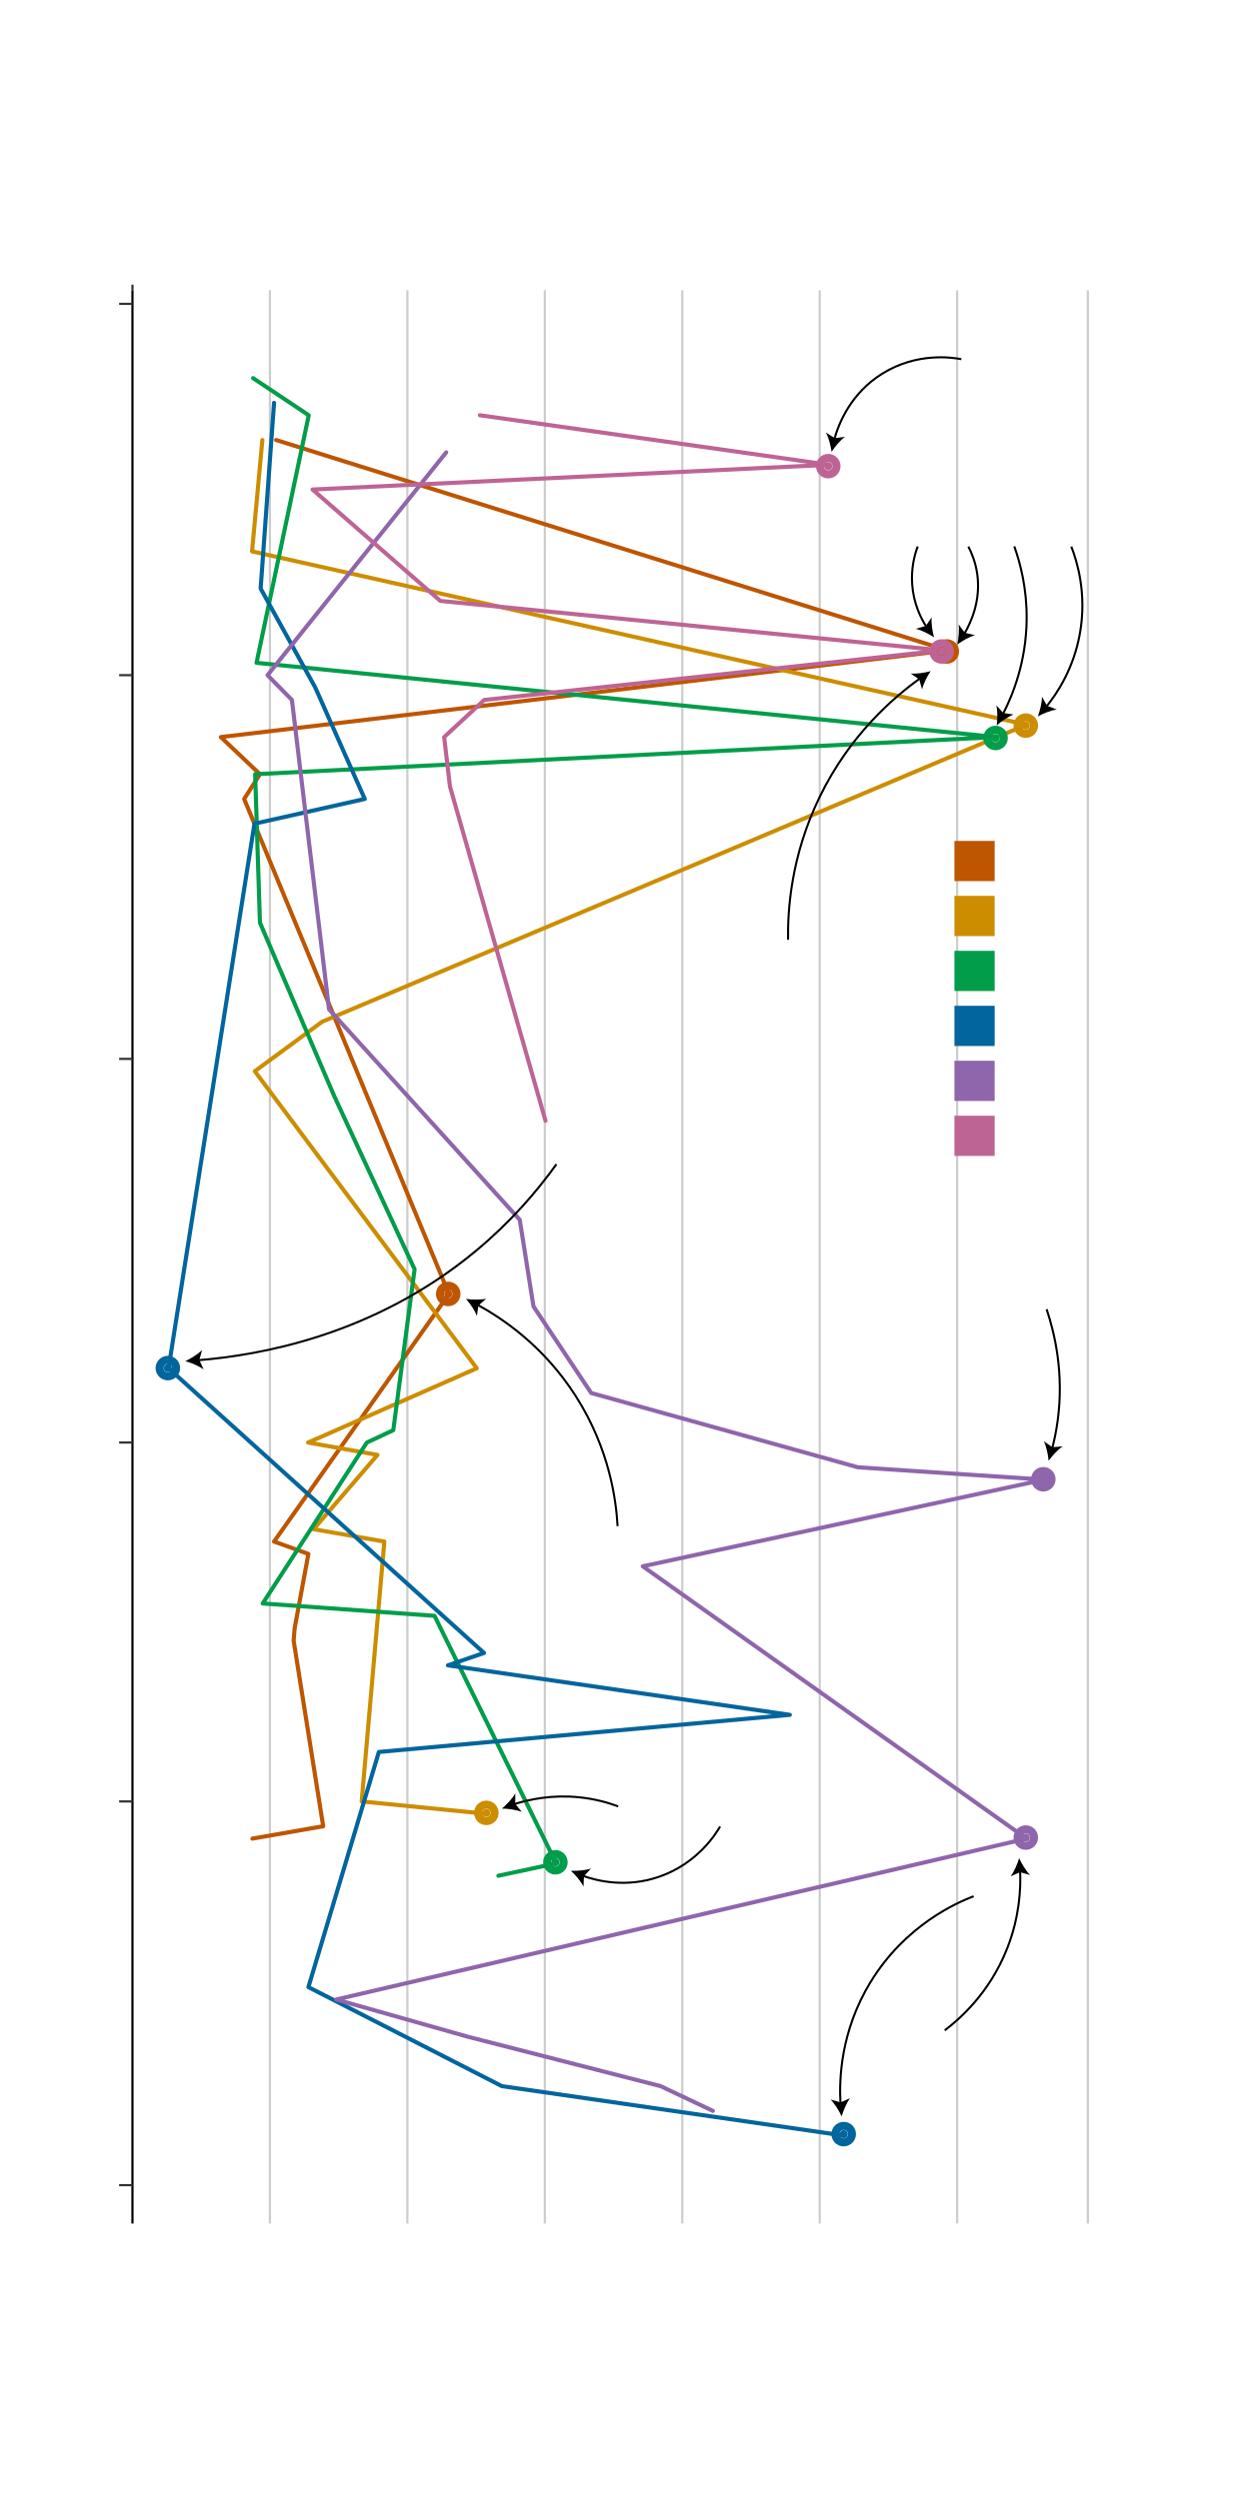
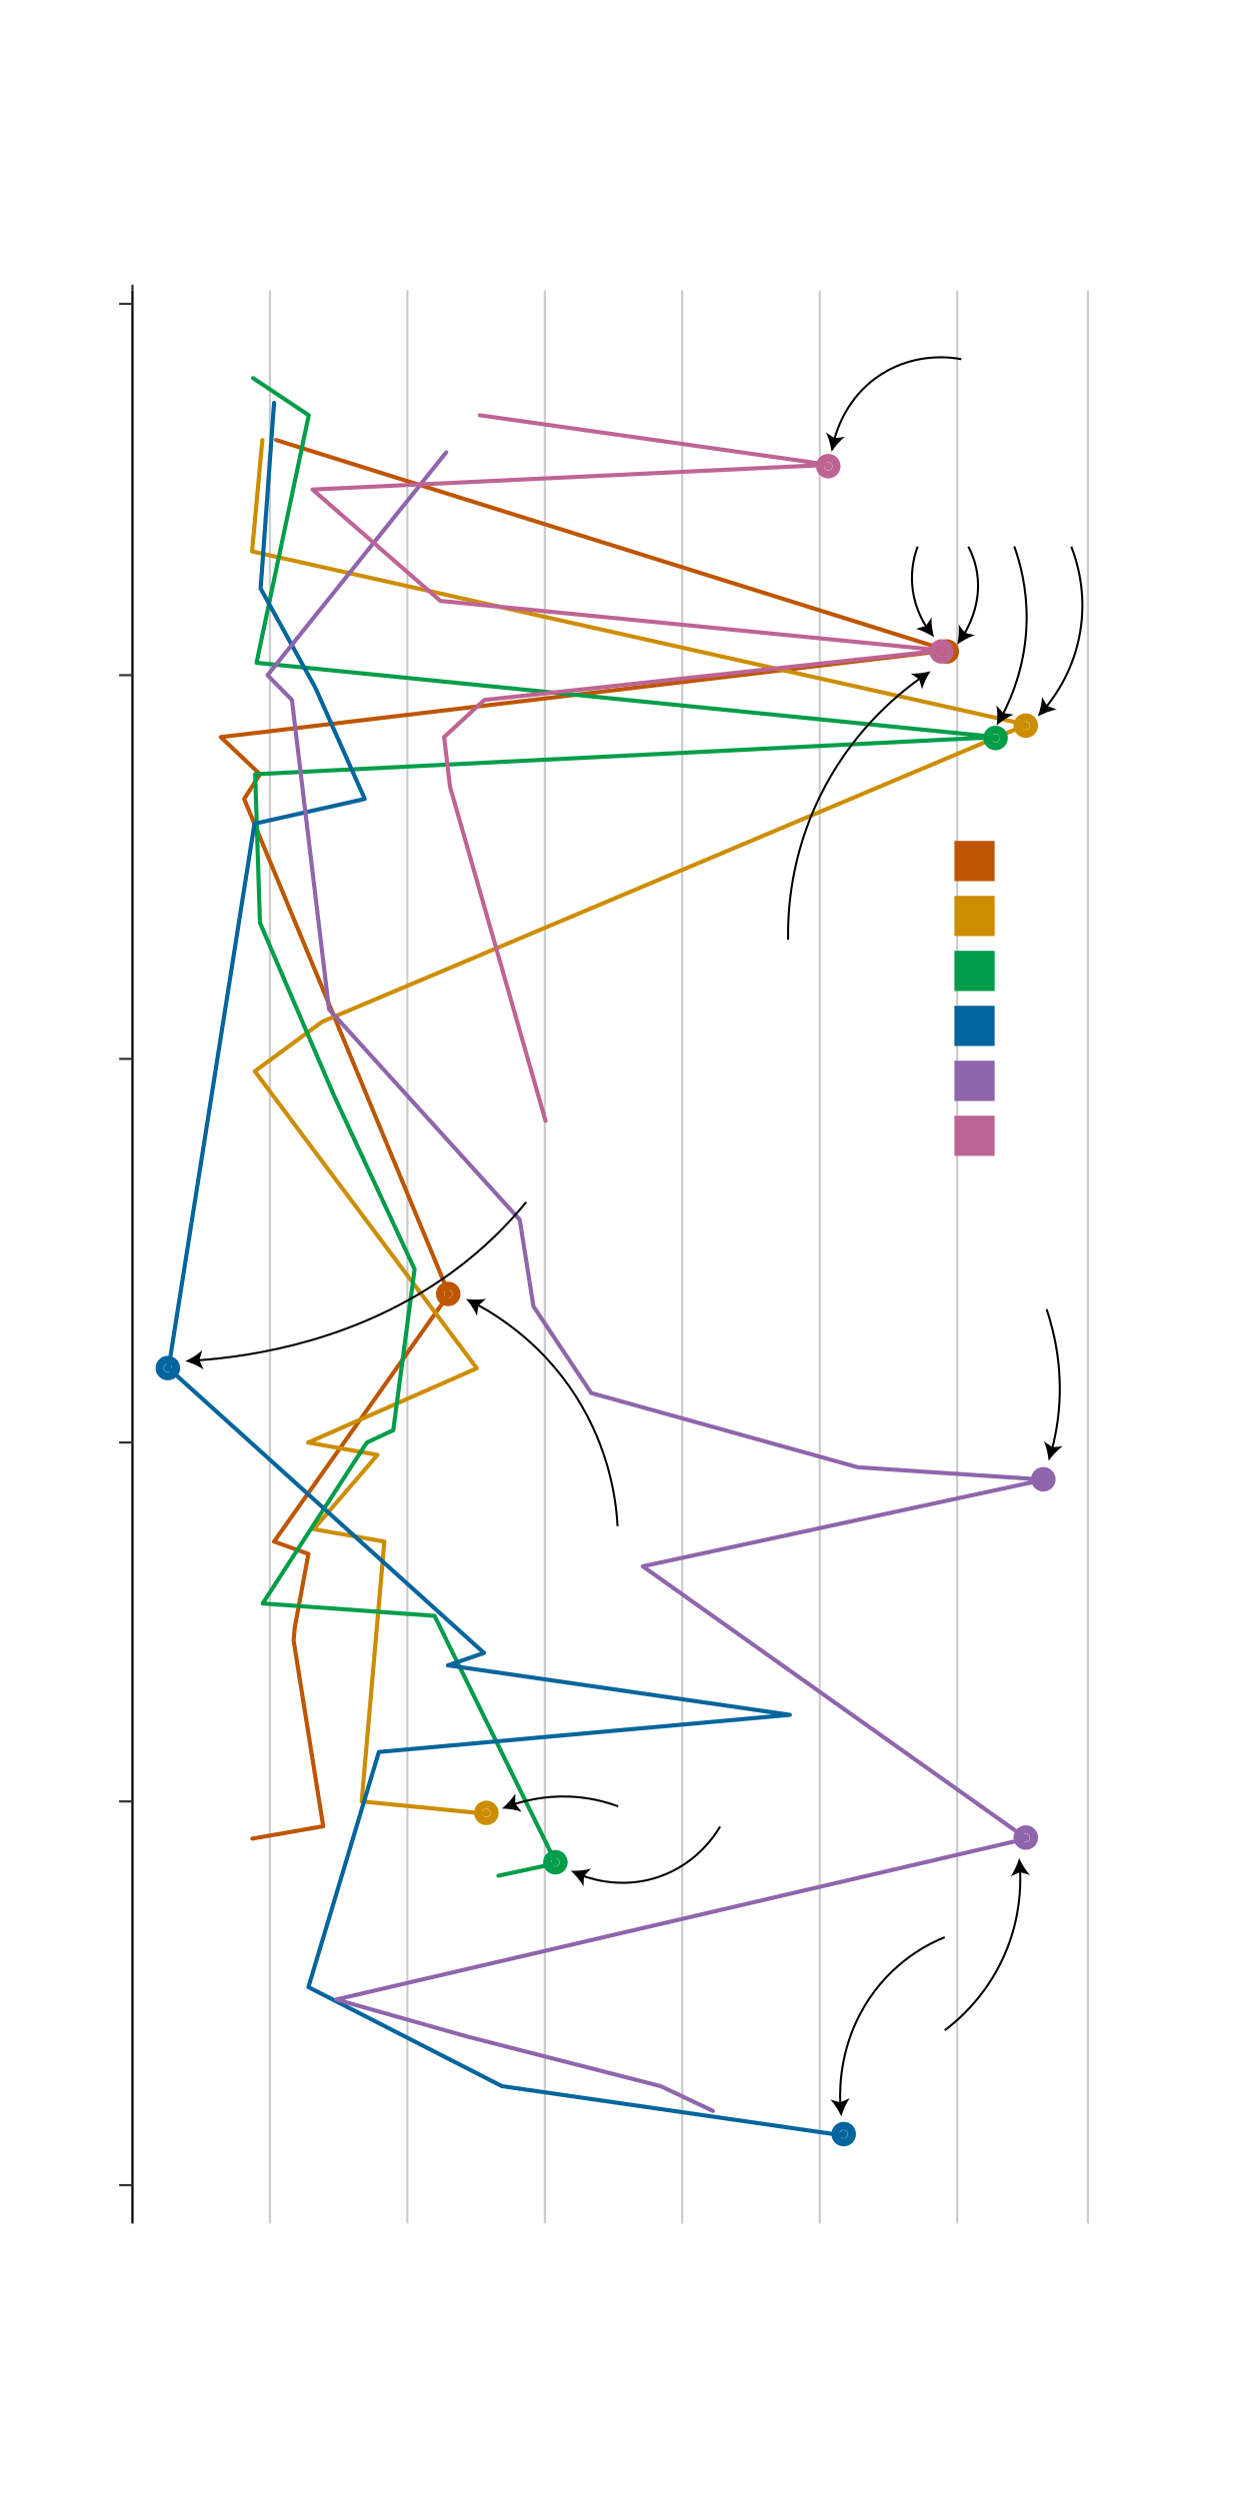
<svg xmlns="http://www.w3.org/2000/svg" version="1.2" baseProfile="tiny" id="g-Attendance_plot-Artboard_15-Layer-img" x="0px" y="0px" viewBox="0 0 300 605.84" overflow="visible" xml:space="preserve">
  <g>
    <line fill="none" stroke="#CCCCCC" stroke-width="0.535" stroke-linejoin="round" stroke-miterlimit="10" x1="263.632" y1="70.366" x2="263.633" y2="539.056" />
    <line fill="none" stroke="#CCCCCC" stroke-width="0.535" stroke-linejoin="round" stroke-miterlimit="10" x1="231.957" y1="70.366" x2="231.958" y2="539.056" />
    <line fill="none" stroke="#CCCCCC" stroke-width="0.535" stroke-linejoin="round" stroke-miterlimit="10" x1="198.647" y1="70.366" x2="198.648" y2="539.056" />
    <line fill="none" stroke="#CCCCCC" stroke-width="0.535" stroke-linejoin="round" stroke-miterlimit="10" x1="165.337" y1="70.366" x2="165.338" y2="539.056" />
    <line fill="none" stroke="#CCCCCC" stroke-width="0.535" stroke-linejoin="round" stroke-miterlimit="10" x1="132.032" y1="70.366" x2="132.033" y2="539.056" />
    <line fill="none" stroke="#CCCCCC" stroke-width="0.535" stroke-linejoin="round" stroke-miterlimit="10" x1="98.722" y1="70.366" x2="98.723" y2="539.056" />
    <line fill="none" stroke="#CCCCCC" stroke-width="0.535" stroke-linejoin="round" stroke-miterlimit="10" x1="65.412" y1="70.366" x2="65.413" y2="539.056" />
-     <polyline id="Attendance_x5F_2017_00000159440146774588597650000013512112235521643197_" fill="none" stroke="#BE5500" stroke-linecap="round" stroke-linejoin="round" stroke-miterlimit="10" points="   66.912,106.671 229.622,157.681 53.507,178.686 62.997,187.691 59.167,193.691 108.797,313.716 66.412,373.726 74.737,376.726    71.408,394.731 71.158,397.731 78.323,442.741 61.168,445.741  " />
-     <polyline id="Attendance_x5F_2018_00000096056633045138913400000008672337256073598601_" fill="none" stroke="#CD8D00" stroke-linecap="round" stroke-linejoin="round" stroke-miterlimit="10" points="   63.582,106.671 61.082,133.676 248.777,175.686 78.072,247.701 61.747,259.701 115.542,331.716 74.657,349.721 91.477,352.721    75.987,370.726 93.142,373.726 87.648,436.736 118.043,439.741  " />
-     <polyline id="Attendance_x5F_2019_00000172408987396395348550000005206526821473799592_" fill="none" stroke="#029D4A" stroke-linecap="round" stroke-linejoin="round" stroke-miterlimit="10" points="   61.332,91.671 74.822,100.671 62.167,160.686 241.447,178.686 61.832,187.691 62.997,223.696 80.987,265.706 100.472,307.711    95.307,346.721 88.897,349.721 63.662,388.731 105.302,391.731 134.778,451.741 120.788,454.741  " />
-     <polyline id="Attendance_x5F_2021_00000123434113614308962460000010350959893500290225_" fill="none" stroke="#02659D" stroke-linecap="round" stroke-linejoin="round" stroke-miterlimit="10" points="   66.412,97.671 63.162,142.681 76.407,166.686 88.397,193.691 61.667,199.691 40.847,331.716 117.292,400.731 108.548,403.731    191.402,415.736 91.813,424.736 74.738,481.746 121.623,505.751 204.643,517.756  " />
-     <polyline id="Attendance_x5F_2022_00000156584431506973314150000013538170528305812884_" fill="none" stroke="#8F65AC" stroke-linecap="round" stroke-linejoin="round" stroke-miterlimit="10" points="   108.132,109.671 64.832,163.686 70.742,169.686 79.737,244.701 125.952,295.711 129.282,316.716 143.272,337.716 207.892,355.721    253.022,358.721 155.762,379.726 248.778,445.741 81.483,484.746 113.293,493.751 160.093,505.751 172.753,511.751  " />
-     <polyline id="Attendance_x5F_2023_00000126291291347912534180000004819303361203015316_" fill="none" stroke="#BE6495" stroke-linecap="round" stroke-linejoin="round" stroke-miterlimit="10" points="   116.292,100.671 200.897,112.676 75.737,118.676 106.717,145.681 228.377,157.681 117.372,169.686 107.632,178.686    109.047,190.691 132.197,271.706  " />
+     <polyline id="Attendance_x5F_2017_00000098943938141624737180000012330974489830939021_" fill="none" stroke="#BE5500" stroke-linecap="round" stroke-linejoin="round" stroke-miterlimit="10" points="   66.912,106.671 229.622,157.681 53.507,178.686 62.997,187.691 59.167,193.691 108.797,313.716 66.412,373.726 74.737,376.726    71.408,394.731 71.158,397.731 78.323,442.741 61.168,445.741  " />
+     <polyline id="Attendance_x5F_2018_00000136378414190339789140000000438915386059632775_" fill="none" stroke="#CD8D00" stroke-linecap="round" stroke-linejoin="round" stroke-miterlimit="10" points="   63.582,106.671 61.082,133.676 248.777,175.686 78.072,247.701 61.747,259.701 115.542,331.716 74.657,349.721 91.477,352.721    75.987,370.726 93.142,373.726 87.648,436.736 118.043,439.741  " />
+     <polyline id="Attendance_x5F_2019_00000082337934011765049690000013631748589367684024_" fill="none" stroke="#029D4A" stroke-linecap="round" stroke-linejoin="round" stroke-miterlimit="10" points="   61.332,91.671 74.822,100.671 62.167,160.686 241.447,178.686 61.832,187.691 62.997,223.696 80.987,265.706 100.472,307.711    95.307,346.721 88.897,349.721 63.662,388.731 105.302,391.731 134.778,451.741 120.788,454.741  " />
+     <polyline id="Attendance_x5F_2021_00000052782499287430133180000014813383903880088239_" fill="none" stroke="#02659D" stroke-linecap="round" stroke-linejoin="round" stroke-miterlimit="10" points="   66.412,97.671 63.162,142.681 76.407,166.686 88.397,193.691 61.667,199.691 40.847,331.716 117.292,400.731 108.548,403.731    191.402,415.736 91.813,424.736 74.738,481.746 121.623,505.751 204.643,517.756  " />
+     <polyline id="Attendance_x5F_2022_00000142175523948746315390000005575997882933380503_" fill="none" stroke="#8F65AC" stroke-linecap="round" stroke-linejoin="round" stroke-miterlimit="10" points="   108.132,109.671 64.832,163.686 70.742,169.686 79.737,244.701 125.952,295.711 129.282,316.716 143.272,337.716 207.892,355.721    253.022,358.721 155.762,379.726 248.778,445.741 81.483,484.746 113.293,493.751 160.093,505.751 172.753,511.751  " />
+     <polyline id="Attendance_x5F_2023_00000095313554071778477870000001995472377240435106_" fill="none" stroke="#BE6495" stroke-linecap="round" stroke-linejoin="round" stroke-miterlimit="10" points="   116.292,100.671 200.897,112.676 75.737,118.676 106.717,145.681 228.377,157.681 117.372,169.686 107.632,178.686    109.047,190.691 132.197,271.706  " />
    <rect x="14.372" y="48.836" fill="none" width="252" height="540" />
    <line fill="none" stroke="#333333" stroke-width="0.535" stroke-linejoin="round" stroke-miterlimit="10" x1="32.102" y1="68.996" x2="32.102" y2="70.366" />
    <line fill="none" stroke="#000000" stroke-width="0.535" stroke-linejoin="round" stroke-miterlimit="10" x1="32.102" y1="70.366" x2="32.103" y2="539.056" />
    <line fill="none" stroke="#333333" stroke-width="0.535" stroke-linejoin="round" stroke-miterlimit="10" x1="28.867" y1="73.666" x2="32.102" y2="73.666" />
    <line fill="none" stroke="#333333" stroke-width="0.535" stroke-linejoin="round" stroke-miterlimit="10" x1="28.867" y1="163.686" x2="32.102" y2="163.686" />
    <line fill="none" stroke="#333333" stroke-width="0.535" stroke-linejoin="round" stroke-miterlimit="10" x1="28.867" y1="256.701" x2="32.102" y2="256.701" />
    <line fill="none" stroke="#333333" stroke-width="0.535" stroke-linejoin="round" stroke-miterlimit="10" x1="28.867" y1="349.721" x2="32.102" y2="349.721" />
    <line fill="none" stroke="#333333" stroke-width="0.535" stroke-linejoin="round" stroke-miterlimit="10" x1="28.868" y1="436.736" x2="32.103" y2="436.736" />
    <line fill="none" stroke="#333333" stroke-width="0.535" stroke-linejoin="round" stroke-miterlimit="10" x1="28.868" y1="529.756" x2="32.103" y2="529.756" />
-     <rect id="Legend_x5F_2017_00000056393626432313242560000009630735916729061305_" x="231.291" y="203.862" fill="#BE5500" width="9.75" height="9.75" />
-     <rect id="Legend_x5F_2018_00000087414166535425915340000005070645061444251324_" x="231.291" y="217.187" fill="#CD8D00" width="9.75" height="9.75" />
-     <rect id="Legend_x5F_2019_00000084499982263286653700000001809182934792931502_" x="231.291" y="230.512" fill="#029D4A" width="9.75" height="9.75" />
-     <rect id="Legend_x5F_2021_00000006695223005020122370000016949435272102386866_" x="231.291" y="243.837" fill="#02659D" width="9.75" height="9.75" />
-     <rect id="Legend_x5F_2022_00000002376305808057067800000018355748617135795864_" x="231.291" y="257.162" fill="#8F65AC" width="9.75" height="9.75" />
-     <rect id="Legend_x5F_2023_00000034798853596360867400000010876691797697440442_" x="231.291" y="270.487" fill="#BE6495" width="9.75" height="9.75" />
-     <g id="Education_x5F_2017_x5F_arrow_00000021112107389743353380000002627986659305000833_">
+     <rect id="Legend_x5F_2017_00000066477754799431904360000016134591163360938148_" x="231.291" y="203.862" fill="#BE5500" width="9.75" height="9.75" />
+     <rect id="Legend_x5F_2018_00000147209680283156775190000012036502483597717171_" x="231.291" y="217.187" fill="#CD8D00" width="9.75" height="9.75" />
+     <rect id="Legend_x5F_2019_00000011015176810726249920000007700001472099350163_" x="231.291" y="230.512" fill="#029D4A" width="9.75" height="9.75" />
+     <rect id="Legend_x5F_2021_00000111174438142251115610000012118580094347378067_" x="231.291" y="243.837" fill="#02659D" width="9.75" height="9.75" />
+     <rect id="Legend_x5F_2022_00000004509837951105631890000017419018760944660378_" x="231.291" y="257.162" fill="#8F65AC" width="9.75" height="9.75" />
+     <rect id="Legend_x5F_2023_00000093895082506753936440000007500882072538760382_" x="231.291" y="270.487" fill="#BE6495" width="9.75" height="9.75" />
+     <g id="Education_x5F_2017_x5F_arrow_00000134946937186418930900000012624524102227366327_">
      <path fill="none" stroke="#000000" stroke-width="0.5" stroke-miterlimit="10" d="M234.667,132.507    c0.882,1.699,1.769,3.949,2.154,6.678c0.881,6.244-1.366,11.48-3.188,14.574" />
      <g>
        <path d="M231.958,156.265c0.337-1.477,0.549-3.443,0.35-4.878l1.519,2.022l2.46,0.582     C234.892,154.384,233.176,155.365,231.958,156.265z" />
      </g>
    </g>
-     <g id="Education_x5F_other_00000106146221698101128420000016892830375504080301_">
+     <g id="Education_x5F_other_00000126287298834587870610000009956449851191874228_">
      <path fill="none" stroke="#000000" stroke-width="0.5" stroke-miterlimit="10" d="M222.383,132.484    c-0.714,1.928-1.617,5.167-1.333,9.183c0.321,4.543,2.021,8.092,3.512,10.414" />
      <g>
        <path d="M226.354,154.509c-1.26-0.841-3.021-1.74-4.433-2.065l2.43-0.699l1.42-2.091     C225.641,151.096,225.947,153.05,226.354,154.509z" />
      </g>
    </g>
-     <g id="Education_x5F_other_00000143613252731482792260000001743510201352625312_">
+     <g id="Education_x5F_other_00000159468890108581468880000005553924194416011432_">
      <path fill="none" stroke="#000000" stroke-width="0.5" stroke-miterlimit="10" d="M245.795,132.452    c1.459,4.078,3.087,10.227,2.997,17.78c-0.12,10.117-3.266,18.094-5.802,23.005" />
      <g>
        <path d="M241.53,175.875c0.203-1.501,0.238-3.478-0.089-4.89l1.694,1.877l2.502,0.359     C244.284,173.737,242.663,174.869,241.53,175.875z" />
      </g>
    </g>
-     <g id="Education_x5F_other_00000066497221987134527330000007362897620513866894_">
+     <g id="Education_x5F_other_00000022527747243162907230000008022821020842199459_">
      <path fill="none" stroke="#000000" stroke-width="0.5" stroke-miterlimit="10" d="M259.615,132.516    c1.284,3.289,3.861,11.192,2.07,21.135c-1.505,8.356-5.408,14.343-8.193,17.767" />
      <g>
        <path d="M251.499,173.681c0.533-1.418,1.009-3.337,1.005-4.786l1.232,2.208l2.359,0.909     C254.661,172.212,252.827,172.954,251.499,173.681z" />
      </g>
    </g>
-     <g id="Cornell_x5F_2018_00000052818854570212193380000005769193608071177858_">
+     <g id="Cornell_x5F_2018_00000091012876862305486130000002964003965785389985_">
      <path fill="none" stroke="#000000" stroke-width="0.5" stroke-miterlimit="10" d="M149.66,369.994    c-0.32-5.903-1.802-18.471-10.093-31.472c-7.804-12.236-17.879-18.957-23.95-22.245" />
      <g>
        <path d="M112.934,314.905c1.5,0.21,3.477,0.255,4.89-0.064l-1.886,1.685l-0.371,2.501     C115.057,317.67,113.934,316.042,112.934,314.905z" />
      </g>
    </g>
-     <g id="Yale_x5F_2019_00000058584363255544117650000015401886132029599371_">
+     <g id="Yale_x5F_2019_00000179617434972319801020000009074862333064466335_">
      <path fill="none" stroke="#000000" stroke-width="0.5" stroke-miterlimit="10" d="M149.797,437.92    c-2.499-0.925-5.671-1.81-9.401-2.194c-6.5-0.669-12.026,0.458-15.922,1.704" />
      <g>
        <path d="M121.638,438.454c1.163-0.97,2.525-2.405,3.237-3.666l-0.018,2.529l1.603,1.955     C125.113,438.737,123.153,438.477,121.638,438.454z" />
      </g>
    </g>
-     <g id="Pride_x5F_2020_00000101082903170988514470000008075766189619634333_">
+     <g id="Pride_x5F_2020_00000167365767437976723500000008283246174592743839_">
      <path fill="none" stroke="#000000" stroke-width="0.5" stroke-miterlimit="10" d="M174.51,442.806    c-1.123,1.917-5.604,9.047-14.886,12.215c-7.791,2.658-14.697,1.069-18.484-0.295" />
      <g>
        <path d="M138.363,453.548c1.514,0.055,3.485-0.103,4.858-0.566l-1.703,1.869l-0.113,2.526     C140.759,456.08,139.474,454.576,138.363,453.548z" />
      </g>
    </g>
-     <g id="Penn_x5F_2022_00000055676989628819852810000002104376492638902199_">
-       <path fill="none" stroke="#000000" stroke-width="0.5" stroke-miterlimit="10" d="M134.835,282.251    c-4.781,6.673-11.156,14.076-19.587,21.065c-24.736,20.507-52.436,25.245-67.335,26.458" />
+     <g id="Penn_x5F_2022_00000024709390241607048190000003820798561632618146_">
+       <path fill="none" stroke="#000000" stroke-width="0.5" stroke-miterlimit="10" d="M127.516,291.433    c-4.392,5.389-10.249,11.368-17.993,17.013c-22.587,16.464-47.864,20.343-61.607,21.351" />
      <g>
-         <path d="M44.908,329.986c1.373-0.64,3.056-1.679,4.067-2.716l-0.665,2.44l1.05,2.3C48.194,331.149,46.365,330.396,44.908,329.986     z" />
+         <path d="M44.908,329.986c1.379-0.627,3.072-1.649,4.094-2.676l-0.688,2.433l1.027,2.31     C48.183,331.181,46.361,330.41,44.908,329.986z" />
      </g>
    </g>
-     <g id="Seton_x5F_2022_00000119816907240552861110000007722827378426185144_">
-       <path fill="none" stroke="#000000" stroke-width="0.5" stroke-miterlimit="10" d="M235.943,459.711    c-3.965,1.526-16.51,6.924-24.992,20.827c-7.226,11.844-7.636,23.521-7.269,29.553" />
+     <g id="Seton_x5F_2022_00000067200102343212732190000015453146966650767255_">
+       <path fill="none" stroke="#000000" stroke-width="0.5" stroke-miterlimit="10" d="M228.945,469.644    c-3.108,1.242-12.939,5.635-19.587,16.952c-5.454,9.284-5.953,18.442-5.726,23.491" />
      <g>
-         <path d="M203.959,513.092c-0.63-1.377-1.655-3.068-2.685-4.088l2.435,0.683l2.308-1.032     C205.147,509.814,204.379,511.637,203.959,513.092z" />
+         <path d="M203.879,513.092c-0.626-1.379-1.647-3.073-2.674-4.095l2.433,0.69l2.311-1.026     C205.076,509.817,204.303,511.638,203.879,513.092z" />
      </g>
    </g>
-     <g id="Sell_x5F_2022_00000128461919110146907010000011100787909264807826_">
+     <g id="Sell_x5F_2022_00000129917961046012426260000013551758920968649367_">
      <path fill="none" stroke="#000000" stroke-width="0.5" stroke-miterlimit="10" d="M253.636,317.402    c2.014,6.039,4.187,15.504,2.706,26.78c-0.334,2.54-0.817,4.9-1.383,7.065" />
      <g>
        <path d="M254.12,354.144c-0.135-1.508-0.539-3.445-1.17-4.749l2.068,1.455l2.52-0.205     C256.331,351.449,255.001,352.913,254.12,354.144z" />
      </g>
    </g>
-     <g id="Champs_x5F_2023_00000009565595113822375140000013698612111374723976_">
+     <g id="Champs_x5F_2023_00000077316662911375517970000004852404366420722358_">
      <path fill="none" stroke="#000000" stroke-width="0.5" stroke-miterlimit="10" d="M228.945,492.219    c3.382-2.553,10.833-8.901,15.158-19.939c2.93-7.477,3.306-14.251,3.105-18.804" />
      <g>
        <path d="M246.976,450.47c0.622,1.381,1.638,3.078,2.662,4.103l-2.431-0.697l-2.314,1.019     C245.769,453.741,246.547,451.923,246.976,450.47z" />
      </g>
    </g>
-     <g id="Duke_x5F_2023_00000076562202035480169960000007023681549173807753_">
+     <g id="Duke_x5F_2023_00000114054746573232525220000001287034445504701610_">
      <path fill="none" stroke="#000000" stroke-width="0.5" stroke-miterlimit="10" d="M202.152,106.593    c1.134-4.101,4.102-11.301,11.651-16.006c8.494-5.293,17.123-3.896,19.164-3.508" />
      <g>
        <path d="M201.515,109.541c0.827-1.268,2.093-2.788,3.263-3.643l-2.509,0.314l-2.129-1.364     C200.827,106.123,201.315,108.04,201.515,109.541z" />
      </g>
    </g>
-     <g id="NewEd_x5F_2023_00000072277434362935342940000011242287381838506663_">
+     <g id="NewEd_x5F_2023_00000115503428979172660810000013239389126080337597_">
      <path fill="none" stroke="#000000" stroke-width="0.5" stroke-miterlimit="10" d="M190.977,227.827    c-0.11-6.942,0.616-20.17,7.67-34.657c7.323-15.039,17.911-24.135,24.392-28.762" />
      <g>
        <path d="M225.526,162.706c-0.843,1.258-1.746,3.018-2.074,4.429l-0.694-2.432l-2.089-1.425     C222.112,163.412,224.067,163.11,225.526,162.706z" />
      </g>
    </g>
-     <circle id="Duke_x5F_2023_00000095330276943671157060000009577913412410988477_" fill="#BE6495" stroke="#BE6495" stroke-width="4" stroke-linecap="round" stroke-linejoin="round" stroke-miterlimit="10" cx="200.711" cy="113.009" r="0.975" />
-     <path id="Sell_x5F_2022_00000036959988298591375700000012518432379074692506_" fill="#8F65AC" stroke="#8F65AC" stroke-width="4" stroke-linecap="round" stroke-linejoin="round" stroke-miterlimit="10" d="   M253.806,358.624c0,0.538-0.437,0.975-0.975,0.975c-0.538,0-0.975-0.437-0.975-0.975s0.437-0.975,0.975-0.975   C253.369,357.649,253.806,358.085,253.806,358.624" />
-     <circle id="Champs_x5F_2023_00000063621866823884465530000009982952343800347029_" fill="#8F65AC" stroke="#8F65AC" stroke-width="4" stroke-linecap="round" stroke-linejoin="round" stroke-miterlimit="10" cx="248.586" cy="445.489" r="0.975" />
-     <circle id="Penn_x5F_2022_00000067923280585385697270000006622160335894962311_" fill="#02659D" stroke="#02659D" stroke-width="4" stroke-linecap="round" stroke-linejoin="round" stroke-miterlimit="10" cx="40.676" cy="331.669" r="0.975" />
-     <circle id="Seton_x5F_2022_00000031917270124533329870000007656484896383161750_" fill="#02659D" stroke="#02659D" stroke-width="4" stroke-linecap="round" stroke-linejoin="round" stroke-miterlimit="10" cx="204.456" cy="517.379" r="0.975" />
-     <circle id="Education_x5F_2019_00000148662814438903618670000012568530048252903848_" fill="#029D4A" stroke="#029D4A" stroke-width="4" stroke-linecap="round" stroke-linejoin="round" stroke-miterlimit="10" cx="241.256" cy="178.909" r="0.975" />
-     <circle id="Pride_x5F_2020_00000183929777957963960430000015274431140647152515_" fill="#029D4A" stroke="#029D4A" stroke-width="4" stroke-linecap="round" stroke-linejoin="round" stroke-miterlimit="10" cx="134.596" cy="451.479" r="0.975" />
-     <circle id="Education_x5F_2018_00000045615350878051042610000006083851481070368640_" fill="#CD8D00" stroke="#CD8D00" stroke-width="4" stroke-linecap="round" stroke-linejoin="round" stroke-miterlimit="10" cx="248.586" cy="175.914" r="0.975" />
-     <circle id="Yale_x5F_2019_00000127729149992675081250000000186167641534781609_" fill="#CD8D00" stroke="#CD8D00" stroke-width="4" stroke-linecap="round" stroke-linejoin="round" stroke-miterlimit="10" cx="117.861" cy="439.499" r="0.975" />
-     <circle id="Education_x5F_2017_00000178899037657729802730000017807507529840934812_" fill="#BE5500" stroke="#BE5500" stroke-width="4" stroke-linecap="round" stroke-linejoin="round" stroke-miterlimit="10" cx="229.436" cy="157.939" r="0.975" />
-     <circle id="Cornell_x5F_2018_00000088090572447018621710000014251241493294106528_" fill="#BE5500" stroke="#BE5500" stroke-width="4" stroke-linecap="round" stroke-linejoin="round" stroke-miterlimit="10" cx="108.621" cy="313.694" r="0.975" />
-     <circle id="Education_x5F_2023_00000160902474721833477250000013741049794764927111_" fill="#BE6495" stroke="#BE6495" stroke-width="4" stroke-linecap="round" stroke-linejoin="round" stroke-miterlimit="10" cx="228.186" cy="157.939" r="0.975" />
+     <circle id="Duke_x5F_2023_00000106847082839189298960000017367331424588867468_" fill="#BE6495" stroke="#BE6495" stroke-width="4" stroke-linecap="round" stroke-linejoin="round" stroke-miterlimit="10" cx="200.711" cy="113.009" r="0.975" />
+     <path id="Sell_x5F_2022_00000054967296767973296410000015223997498389878194_" fill="#8F65AC" stroke="#8F65AC" stroke-width="4" stroke-linecap="round" stroke-linejoin="round" stroke-miterlimit="10" d="   M253.806,358.624c0,0.538-0.437,0.975-0.975,0.975c-0.538,0-0.975-0.437-0.975-0.975s0.437-0.975,0.975-0.975   C253.369,357.649,253.806,358.085,253.806,358.624" />
+     <circle id="Champs_x5F_2023_00000025445334194652469220000005831955507619519141_" fill="#8F65AC" stroke="#8F65AC" stroke-width="4" stroke-linecap="round" stroke-linejoin="round" stroke-miterlimit="10" cx="248.586" cy="445.489" r="0.975" />
+     <circle id="Penn_x5F_2022_00000150793916631363694250000003584627076685145767_" fill="#02659D" stroke="#02659D" stroke-width="4" stroke-linecap="round" stroke-linejoin="round" stroke-miterlimit="10" cx="40.676" cy="331.669" r="0.975" />
+     <circle id="Seton_x5F_2022_00000094600508448472854250000012362065358205366438_" fill="#02659D" stroke="#02659D" stroke-width="4" stroke-linecap="round" stroke-linejoin="round" stroke-miterlimit="10" cx="204.456" cy="517.379" r="0.975" />
+     <circle id="Education_x5F_2019_00000037665645970329965740000011881123962754491046_" fill="#029D4A" stroke="#029D4A" stroke-width="4" stroke-linecap="round" stroke-linejoin="round" stroke-miterlimit="10" cx="241.256" cy="178.909" r="0.975" />
+     <circle id="Pride_x5F_2020_00000183949267269890802920000015982544630784442795_" fill="#029D4A" stroke="#029D4A" stroke-width="4" stroke-linecap="round" stroke-linejoin="round" stroke-miterlimit="10" cx="134.596" cy="451.479" r="0.975" />
+     <circle id="Education_x5F_2018_00000091726264554942873950000003725735966580690868_" fill="#CD8D00" stroke="#CD8D00" stroke-width="4" stroke-linecap="round" stroke-linejoin="round" stroke-miterlimit="10" cx="248.586" cy="175.914" r="0.975" />
+     <circle id="Yale_x5F_2019_00000157300865060105379660000010180234700028080778_" fill="#CD8D00" stroke="#CD8D00" stroke-width="4" stroke-linecap="round" stroke-linejoin="round" stroke-miterlimit="10" cx="117.861" cy="439.499" r="0.975" />
+     <circle id="Education_x5F_2017_00000057131643402578594800000007859096434977734286_" fill="#BE5500" stroke="#BE5500" stroke-width="4" stroke-linecap="round" stroke-linejoin="round" stroke-miterlimit="10" cx="229.436" cy="157.939" r="0.975" />
+     <circle id="Cornell_x5F_2018_00000001652047809317580840000003032865447808479630_" fill="#BE5500" stroke="#BE5500" stroke-width="4" stroke-linecap="round" stroke-linejoin="round" stroke-miterlimit="10" cx="108.621" cy="313.694" r="0.975" />
+     <circle id="Education_x5F_2023_00000040560450352374081420000002155914617464290493_" fill="#BE6495" stroke="#BE6495" stroke-width="4" stroke-linecap="round" stroke-linejoin="round" stroke-miterlimit="10" cx="228.186" cy="157.939" r="0.975" />
  </g>
  <style>
#g-Attendance_plot-Artboard_15-Layer-img rect, #g-Attendance_plot-Artboard_15-Layer-img circle, #g-Attendance_plot-Artboard_15-Layer-img path, #g-Attendance_plot-Artboard_15-Layer-img line, #g-Attendance_plot-Artboard_15-Layer-img polyline, #g-Attendance_plot-Artboard_15-Layer-img polygon { vector-effect: non-scaling-stroke; }
</style>
</svg>
